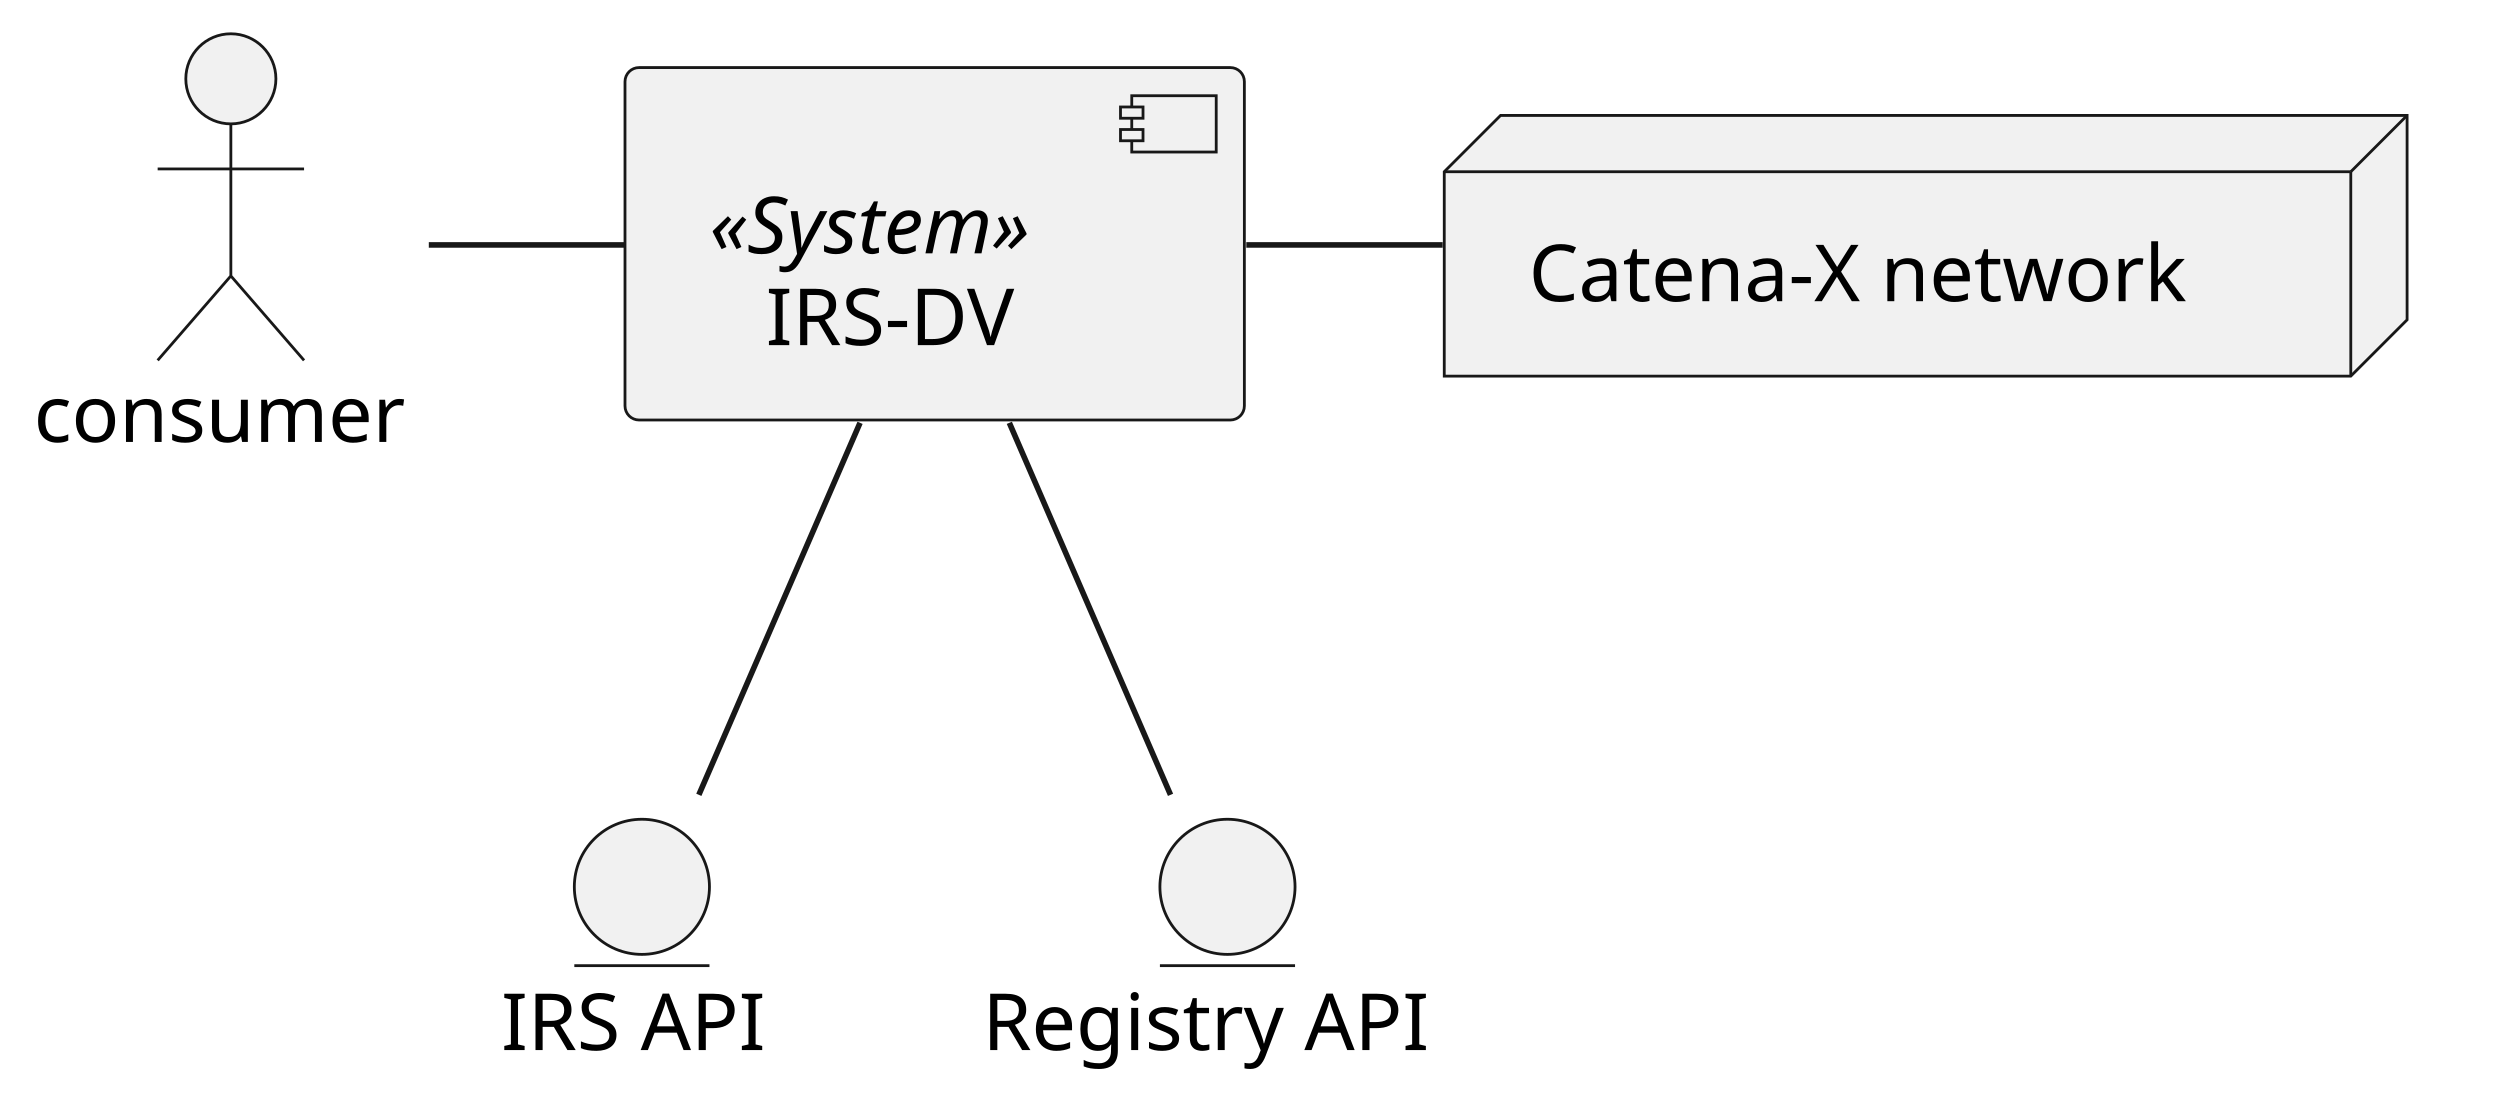
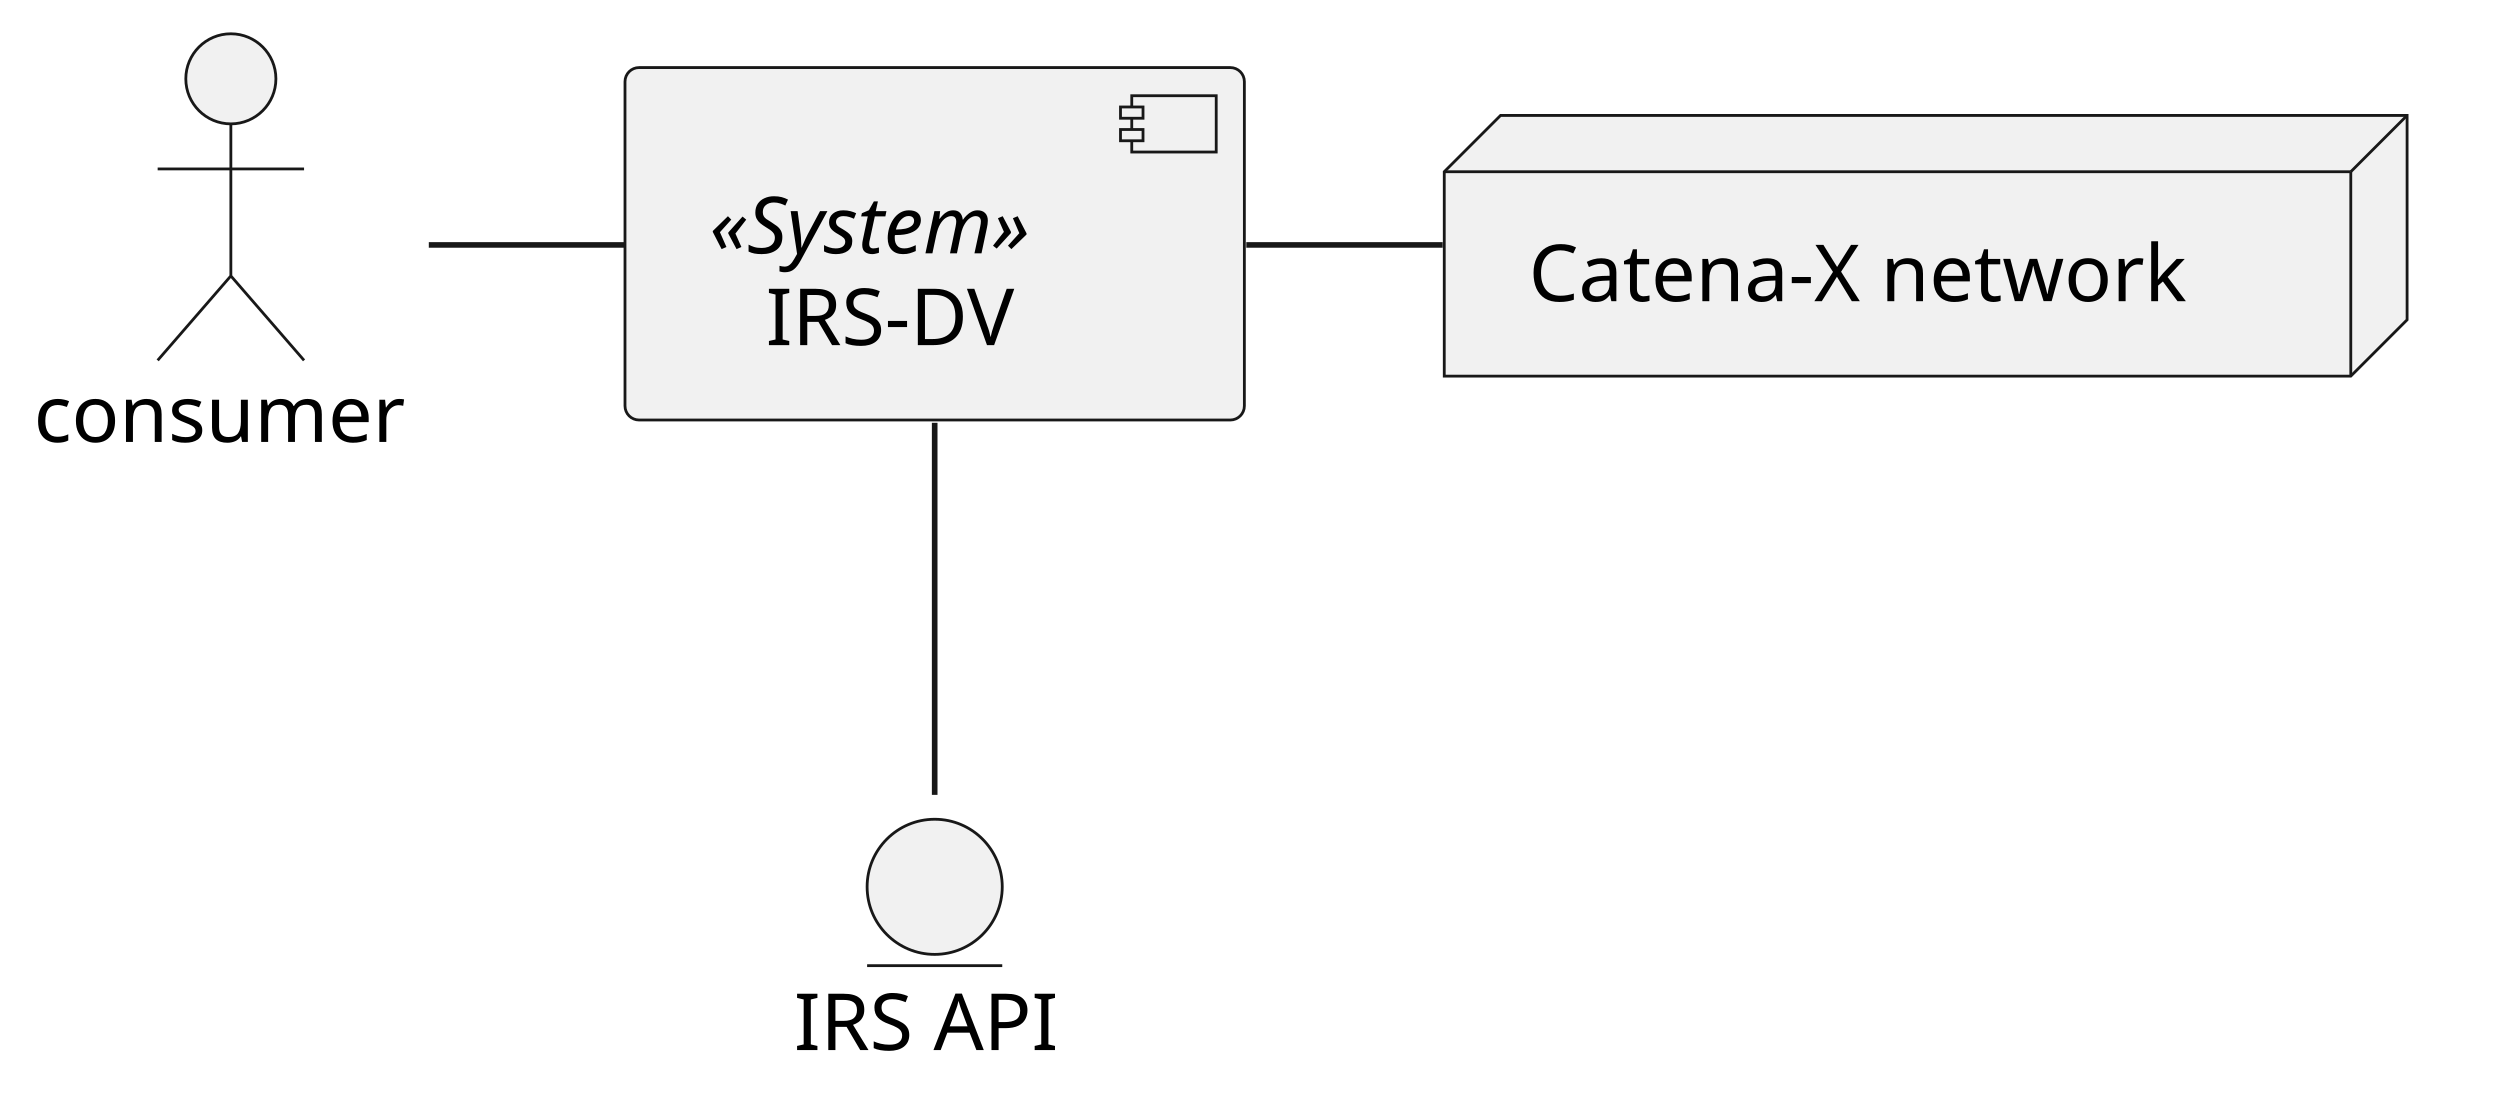
<svg xmlns="http://www.w3.org/2000/svg" contentStyleType="text/css" height="194px" preserveAspectRatio="none" style="width:444px;height:194px;background:#FFFFFF;" version="1.1" viewBox="0 0 444 194" width="444px" zoomAndPan="magnify">
  <defs />
  <g>
    <g id="elem_user">
      <ellipse cx="41" cy="14" fill="#F1F1F1" rx="8" ry="8" style="stroke:#181818;stroke-width:0.5;" />
      <path d="M41,22 L41,49 M28,30 L54,30 M41,49 L28,64 M41,49 L54,64 " fill="none" style="stroke:#181818;stroke-width:0.5;" />
      <text fill="#000000" font-family="sans-serif" font-size="14" lengthAdjust="spacing" textLength="70" x="6" y="78.495">consumer</text>
    </g>
    <g id="elem_irsdv">
      <rect fill="#F1F1F1" height="62.594" rx="2.5" ry="2.5" style="stroke:#181818;stroke-width:0.5;" width="110" x="111" y="12" />
      <rect fill="#F1F1F1" height="10" style="stroke:#181818;stroke-width:0.5;" width="15" x="201" y="17" />
      <rect fill="#F1F1F1" height="2" style="stroke:#181818;stroke-width:0.5;" width="4" x="199" y="19" />
      <rect fill="#F1F1F1" height="2" style="stroke:#181818;stroke-width:0.5;" width="4" x="199" y="23" />
      <text fill="#000000" font-family="sans-serif" font-size="14" font-style="italic" lengthAdjust="spacing" textLength="70" x="126" y="44.995">«System»</text>
      <text fill="#000000" font-family="sans-serif" font-size="14" lengthAdjust="spacing" textLength="50" x="136" y="61.292">IRS-DV</text>
    </g>
    <g id="elem_catenaX">
      <polygon fill="#F1F1F1" points="256.5,30.5,266.5,20.5,427.5,20.5,427.5,56.797,417.5,66.797,256.5,66.797,256.5,30.5" style="stroke:#181818;stroke-width:0.5;" />
      <line style="stroke:#181818;stroke-width:0.5;" x1="417.5" x2="427.5" y1="30.5" y2="20.5" />
      <line style="stroke:#181818;stroke-width:0.5;" x1="256.5" x2="417.5" y1="30.5" y2="30.5" />
      <line style="stroke:#181818;stroke-width:0.5;" x1="417.5" x2="417.5" y1="30.5" y2="66.797" />
      <text fill="#000000" font-family="sans-serif" font-size="14" lengthAdjust="spacing" textLength="131" x="271.5" y="53.495">Catena-X network</text>
    </g>
    <g id="elem_api">
-       <ellipse cx="114" cy="157.5" fill="#F1F1F1" rx="12" ry="12" style="stroke:#181818;stroke-width:0.5;" />
-       <line style="stroke:#181818;stroke-width:0.5;" x1="102" x2="126" y1="171.5" y2="171.5" />
-       <text fill="#000000" font-family="sans-serif" font-size="14" lengthAdjust="spacing" textLength="50" x="89" y="186.495">IRS API</text>
-     </g>
-     <g id="elem_regAPI">
-       <ellipse cx="218" cy="157.5" fill="#F1F1F1" rx="12" ry="12" style="stroke:#181818;stroke-width:0.5;" />
-       <line style="stroke:#181818;stroke-width:0.5;" x1="206" x2="230" y1="171.5" y2="171.5" />
-       <text fill="#000000" font-family="sans-serif" font-size="14" lengthAdjust="spacing" textLength="87" x="174.5" y="186.495">Registry API</text>
+       <ellipse cx="166" cy="157.5" fill="#F1F1F1" rx="12" ry="12" style="stroke:#181818;stroke-width:0.5;" />
+       <line style="stroke:#181818;stroke-width:0.5;" x1="154" x2="178" y1="171.5" y2="171.5" />
+       <text fill="#000000" font-family="sans-serif" font-size="14" lengthAdjust="spacing" textLength="50" x="141" y="186.495">IRS API</text>
    </g>
    <g id="link_user_irsdv">
      <path d="M76.156,43.5 C87.738,43.5 99.319,43.5 110.901,43.5 " fill="none" id="user-irsdv" style="stroke:#181818;stroke-width:1.0;" />
    </g>
    <g id="link_irsdv_api">
-       <path d="M152.744,75.092 C143.837,95.646 132.279,122.317 124.113,141.163 " fill="none" id="irsdv-api" style="stroke:#181818;stroke-width:1.0;" />
-     </g>
-     <g id="link_irsdv_regAPI">
-       <path d="M179.256,75.092 C188.163,95.646 199.721,122.317 207.887,141.163 " fill="none" id="irsdv-regAPI" style="stroke:#181818;stroke-width:1.0;" />
+       <path d="M166,75.092 C166,95.646 166,122.317 166,141.163 " fill="none" id="irsdv-api" style="stroke:#181818;stroke-width:1.0;" />
    </g>
    <g id="link_irsdv_catenaX">
      <path d="M221.344,43.5 C232.969,43.5 244.595,43.5 256.221,43.5 " fill="none" id="irsdv-catenaX" style="stroke:#181818;stroke-width:1.0;" />
    </g>
  </g>
</svg>
